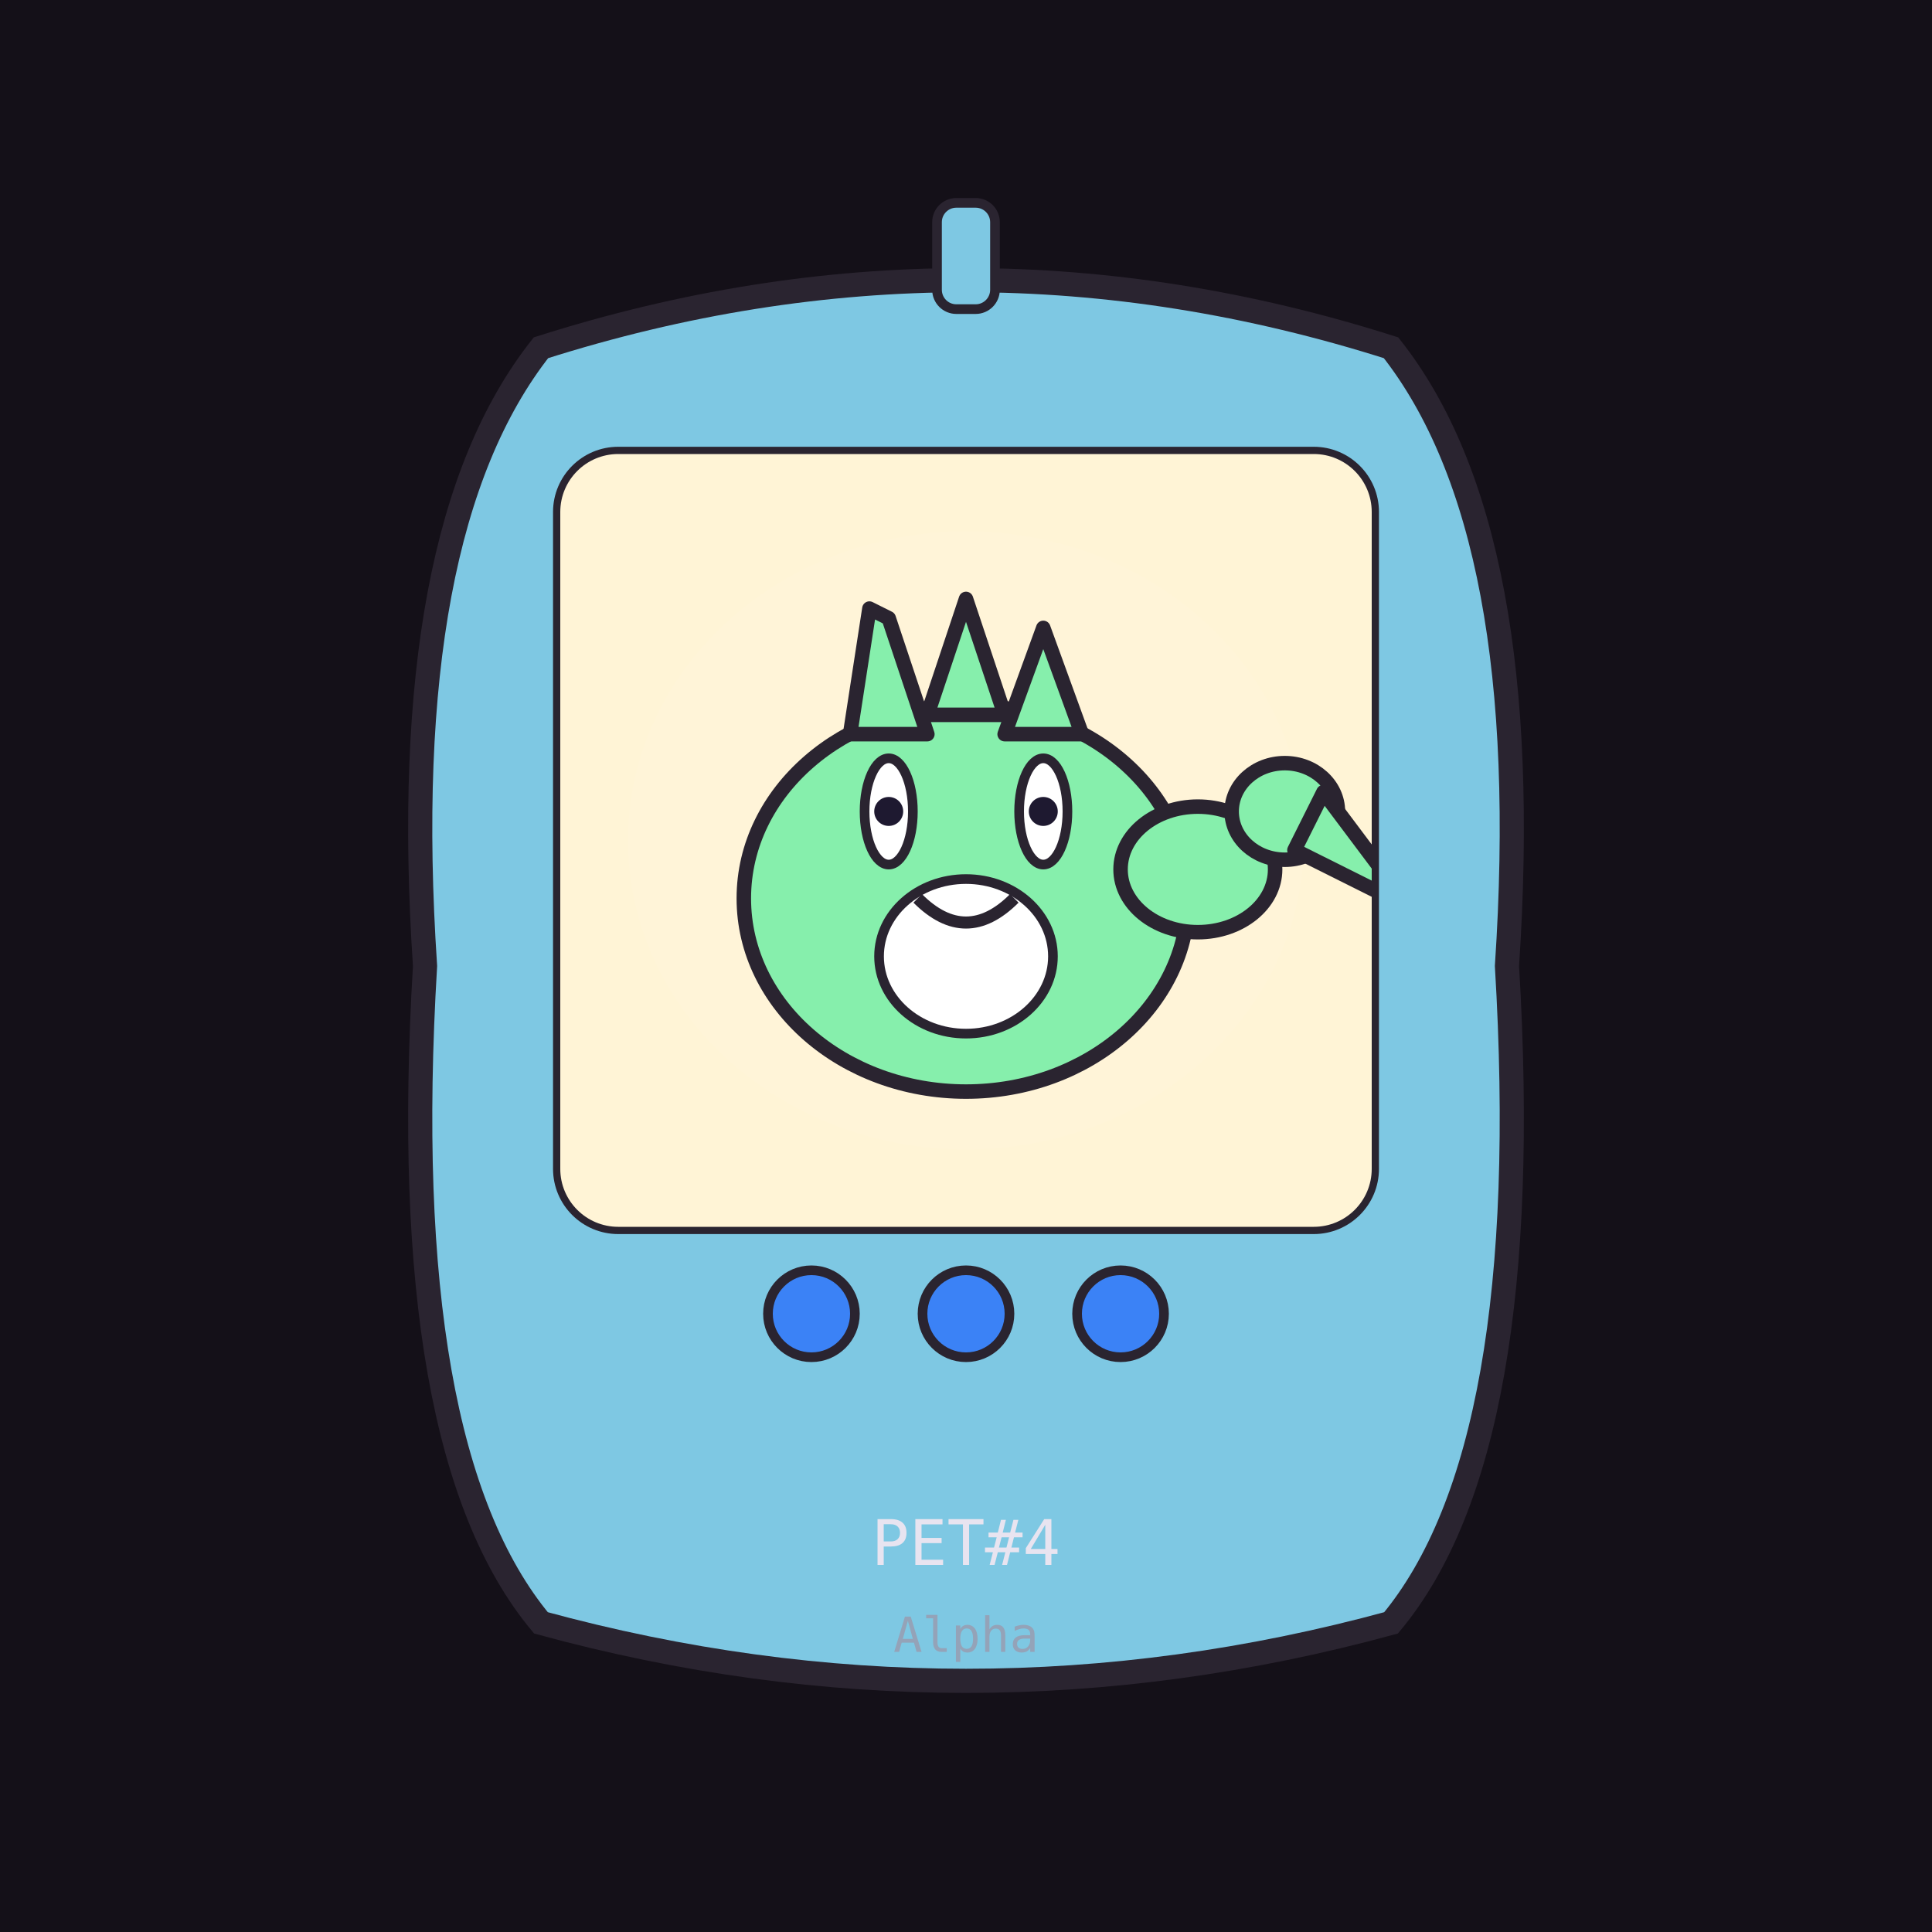
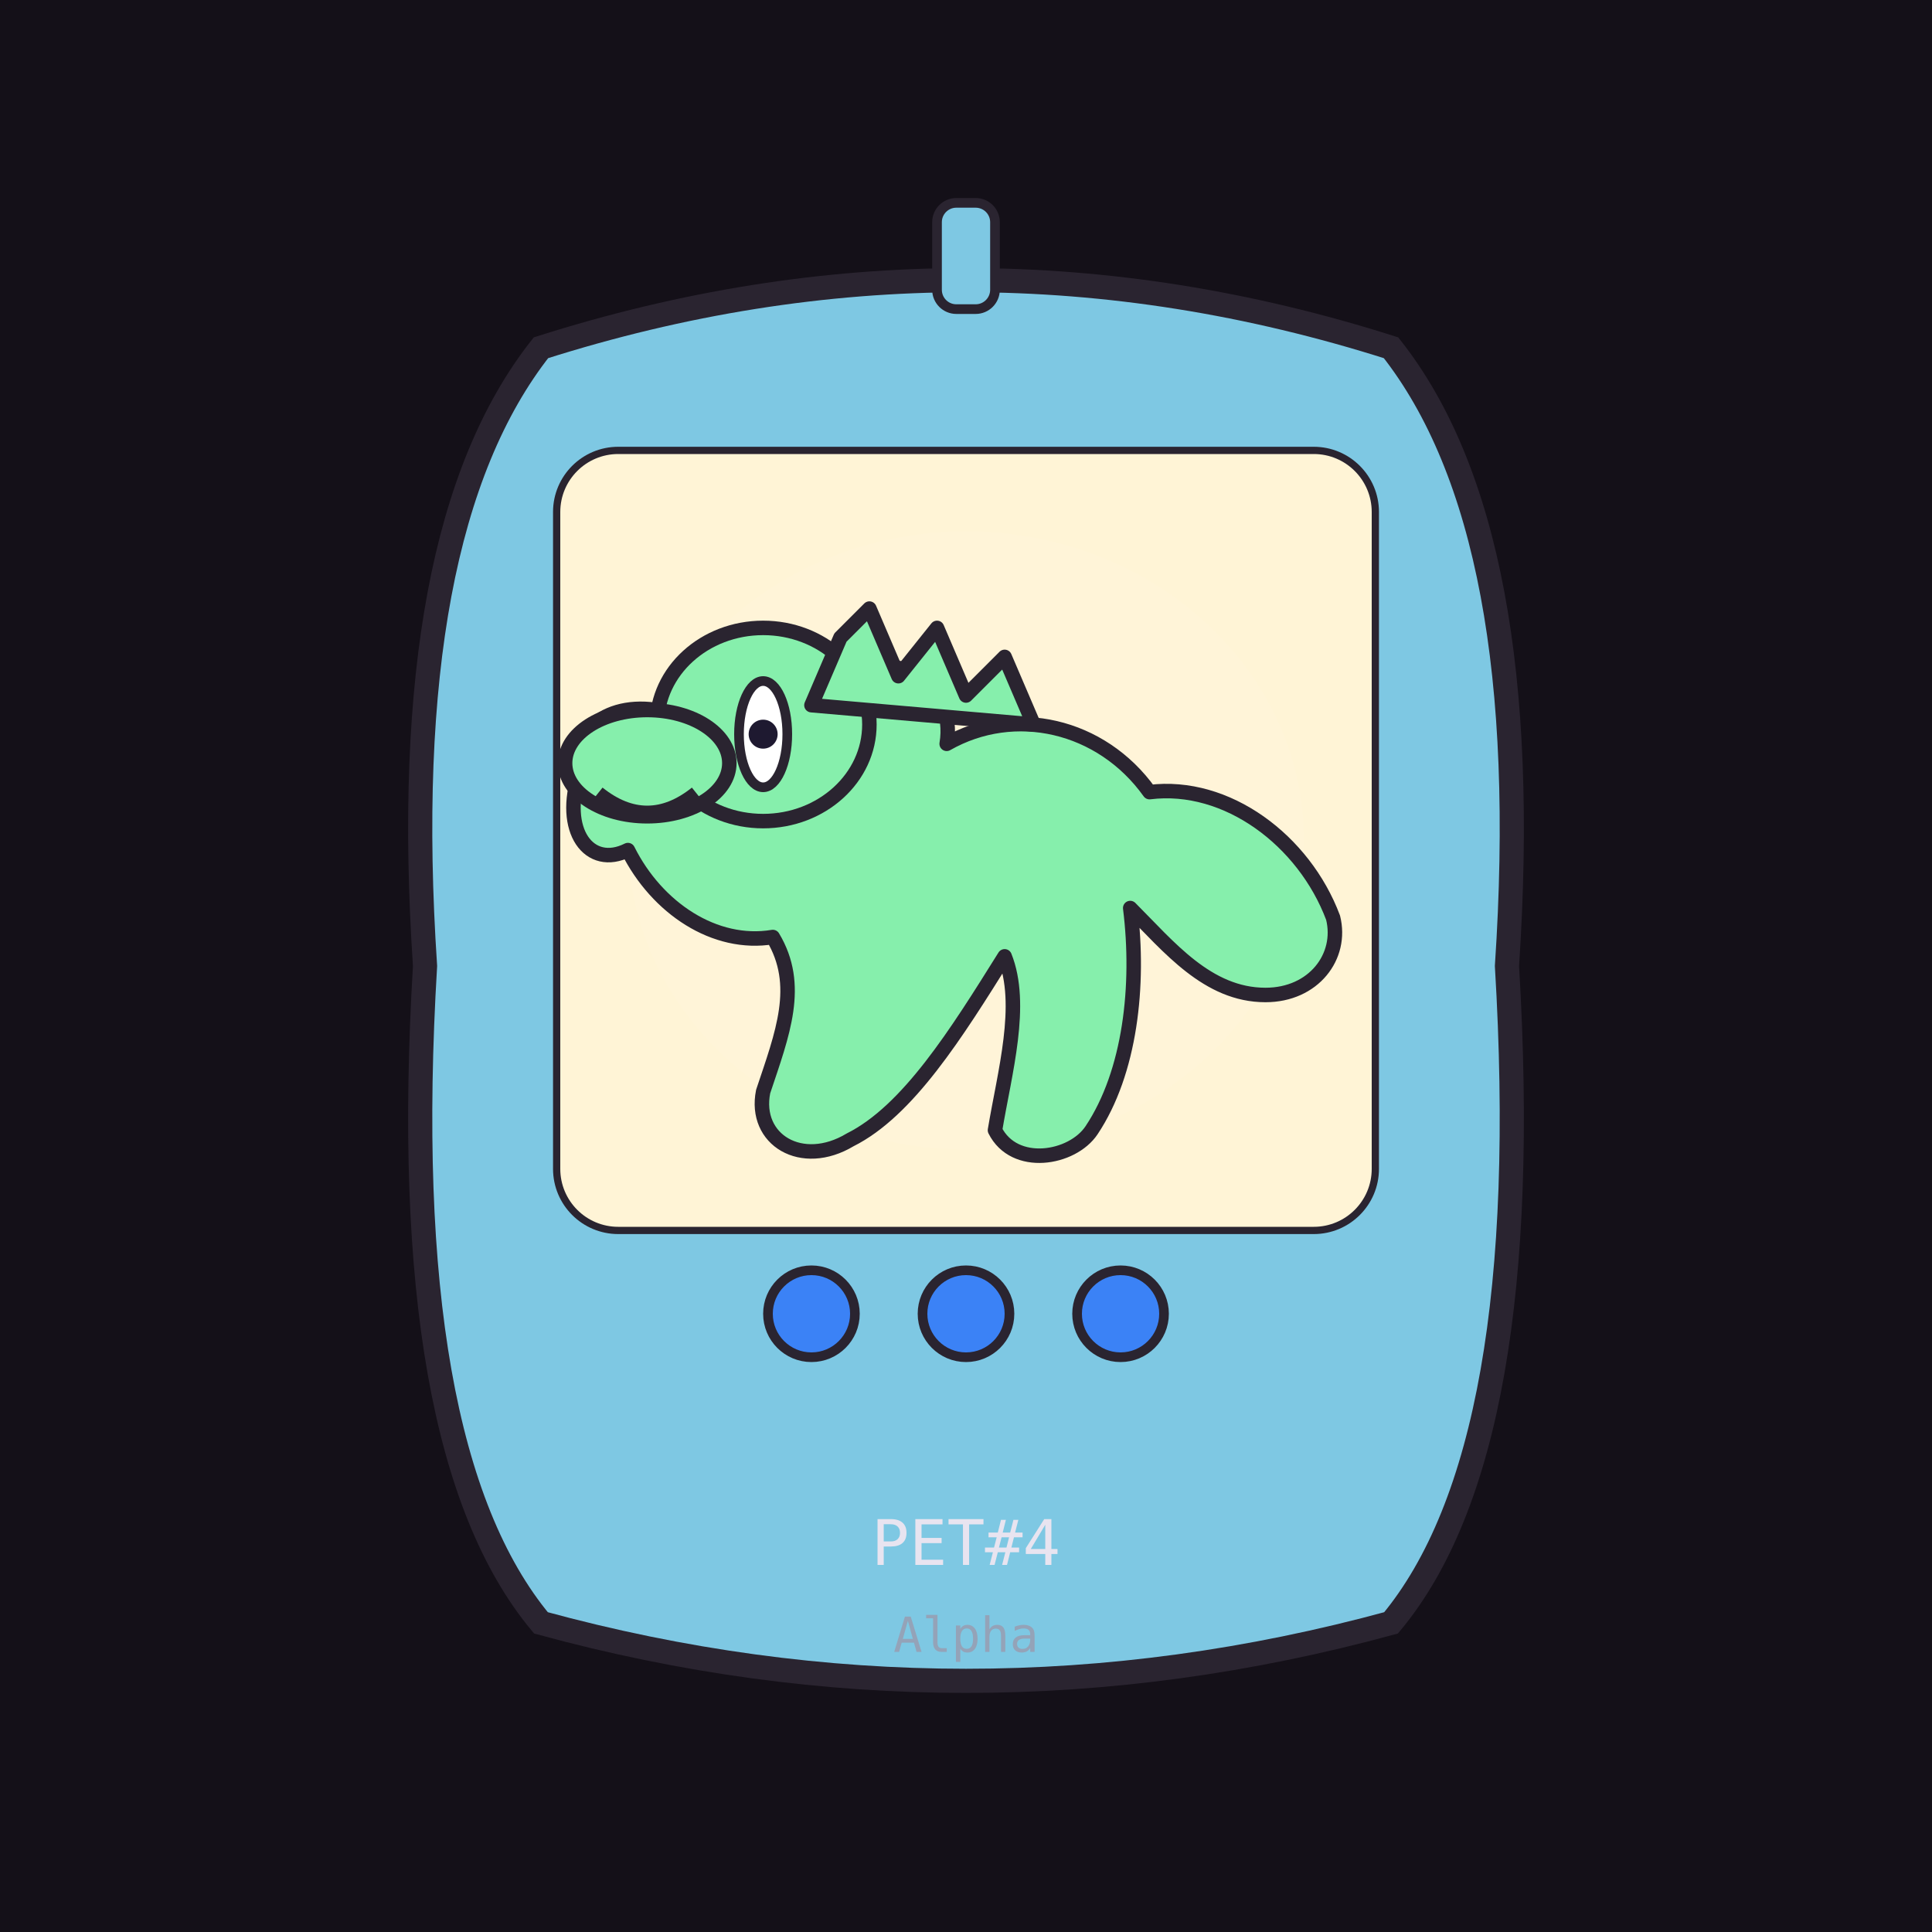
<svg xmlns="http://www.w3.org/2000/svg" viewBox="0 0 400 400">
  <defs>
    <clipPath id="scr">
      <rect x="116" y="94" width="168" height="160" rx="12" />
    </clipPath>
  </defs>
  <rect width="400" height="400" fill="#141018" />
  <path fill="#7ec8e3" stroke="#2a2430" stroke-width="5" d="M112 72 Q200 44 288 72 Q318 110 312 200 Q318 300 288 336 Q200 360 112 336 Q82 300 88 200 Q82 110 112 72 Z" />
  <rect x="194" y="42" width="12" height="22" rx="4" fill="#7ec8e3" stroke="#2a2430" stroke-width="2" />
  <rect x="116" y="94" width="168" height="160" rx="12" fill="#0c0a10" stroke="#2a2430" stroke-width="3" />
  <circle cx="168" cy="272" r="9" fill="#3b82f6" stroke="#2a2430" stroke-width="2" />
  <circle cx="200" cy="272" r="9" fill="#3b82f6" stroke="#2a2430" stroke-width="2" />
  <circle cx="232" cy="272" r="9" fill="#3b82f6" stroke="#2a2430" stroke-width="2" />
  <text x="200" y="324" text-anchor="middle" fill="#e8e4f0" font-size="13" font-family="monospace">PET#4</text>
  <text x="200" y="342" text-anchor="middle" fill="#94a3b8" font-size="10" font-family="monospace">Alpha</text>
  <g clip-path="url(#scr)">
    <g>
      <rect x="116" y="94" width="168" height="160" fill="#fff4d6" />
      <ellipse cx="200" cy="174" rx="70" ry="64" fill="#fff" fill-opacity=".04">
        <animate attributeName="fill-opacity" values=".04;.12;.04" dur="2.8s" repeatCount="indefinite" />
      </ellipse>
      <g data-dino="1">
-         <ellipse data-dino-body="1" data-dino-head="1" cx="200" cy="186" rx="46" ry="40" fill="#86efac" stroke="#2a2430" stroke-width="3" stroke-linejoin="round" />
-         <polygon data-ridge="1" points="176,152 180,126 184,128 192,152" fill="#86efac" stroke="#2a2430" stroke-width="3" stroke-linejoin="round" />
-         <polygon points="192,148 200,124 208,148" fill="#86efac" stroke="#2a2430" stroke-width="3" stroke-linejoin="round" />
-         <polygon points="208,152 216,130 224,152" fill="#86efac" stroke="#2a2430" stroke-width="3" stroke-linejoin="round" />
-         <ellipse data-snout="1" cx="200" cy="204" rx="14" ry="8" fill="#86efac" stroke="#2a2430" stroke-width="3" stroke-linejoin="round" />
-         <ellipse data-tail="1" cx="248" cy="180" rx="16" ry="13" fill="#86efac" stroke="#2a2430" stroke-width="3" stroke-linejoin="round" />
-         <ellipse cx="266" cy="168" rx="11" ry="10" fill="#86efac" stroke="#2a2430" stroke-width="3" stroke-linejoin="round" />
-         <polygon points="274,164 292,188 268,176" fill="#86efac" stroke="#2a2430" stroke-width="3" stroke-linejoin="round" />
-         <circle cx="186" cy="196" r="3" fill="#000" />
-         <circle cx="210" cy="202" r="3" fill="#000" />
-         <circle cx="198" cy="210" r="3" fill="#000" />
+         <path data-dino-body="1" data-tail="1" d="M120 160 C118 150 128 144 140 148 C148 134 164 128 176 140 C186 134 198 142 196 154 C210 146 228 150 238 164 C254 162 270 174 276 190 C278 198 272 206 262 206 C250 206 242 196 234 188 C236 204 234 222 226 234 C222 240 210 242 206 234 C208 222 212 208 208 198 C198 214 188 230 176 236 C166 242 156 236 158 226 C162 214 166 204 160 194 C148 196 136 188 130 176 C122 180 116 172 120 160 Z" fill="#86efac" stroke="#2a2430" stroke-width="3" stroke-linejoin="round" />
+         <ellipse data-dino-head="1" cx="158" cy="150" rx="22" ry="20" fill="#86efac" stroke="#2a2430" stroke-width="3" stroke-linejoin="round" />
+         <ellipse cx="134" cy="158" rx="17" ry="11" fill="#86efac" stroke="#2a2430" stroke-width="3" stroke-linejoin="round" />
+         <polygon data-ridge="1" points="168,146 174,132 180,126 186,140 194,130 200,144 208,136 214,150" fill="#86efac" stroke="#2a2430" stroke-width="3" stroke-linejoin="round" />
      </g>
-       <ellipse data-belly="1" cx="200" cy="198" rx="18" ry="16" fill="#ffffff" stroke="#2a2430" stroke-width="2" />
-       <g data-face="1" data-sp="2" data-cx="200" data-ey="168" data-gap="16">
+       <g data-face="1" data-sp="2" data-cx="158" data-ey="152" data-gap="8">
        <g data-eyes="4" data-kind="4">
-           <ellipse cx="184" cy="168" data-dino-eye="1" rx="5" ry="11" fill="#fff" stroke="#2a2430" stroke-width="2" />
-           <circle cx="184" cy="168" r="3" fill="#1e1930">
-             <animate attributeName="opacity" values="1;1;1;.2;1" dur="3.2s" repeatCount="indefinite" />
-           </circle>
-           <ellipse cx="216" cy="168" data-dino-eye="1" rx="5" ry="11" fill="#fff" stroke="#2a2430" stroke-width="2" />
-           <circle cx="216" cy="168" r="3" fill="#1e1930">
+           <ellipse cx="158" cy="152" data-dino-eye="1" rx="5" ry="11" fill="#fff" stroke="#2a2430" stroke-width="2" />
+           <circle cx="158" cy="152" r="3" fill="#1e1930">
            <animate attributeName="opacity" values="1;1;1;.2;1" dur="3.2s" repeatCount="indefinite" />
          </circle>
        </g>
-         <path d="M190 186 Q200 196 210 186" fill="none" stroke="#2a2430" stroke-width="2.5" />
+         <path data-snout="1" d="M124 164 Q134 172 144 164" fill="none" stroke="#2a2430" stroke-width="2.4" />
      </g>
      <animateTransform attributeName="transform" type="translate" values="0 0;1 -1;-1 1;0 0" dur="9s" repeatCount="indefinite" />
    </g>
  </g>
</svg>
